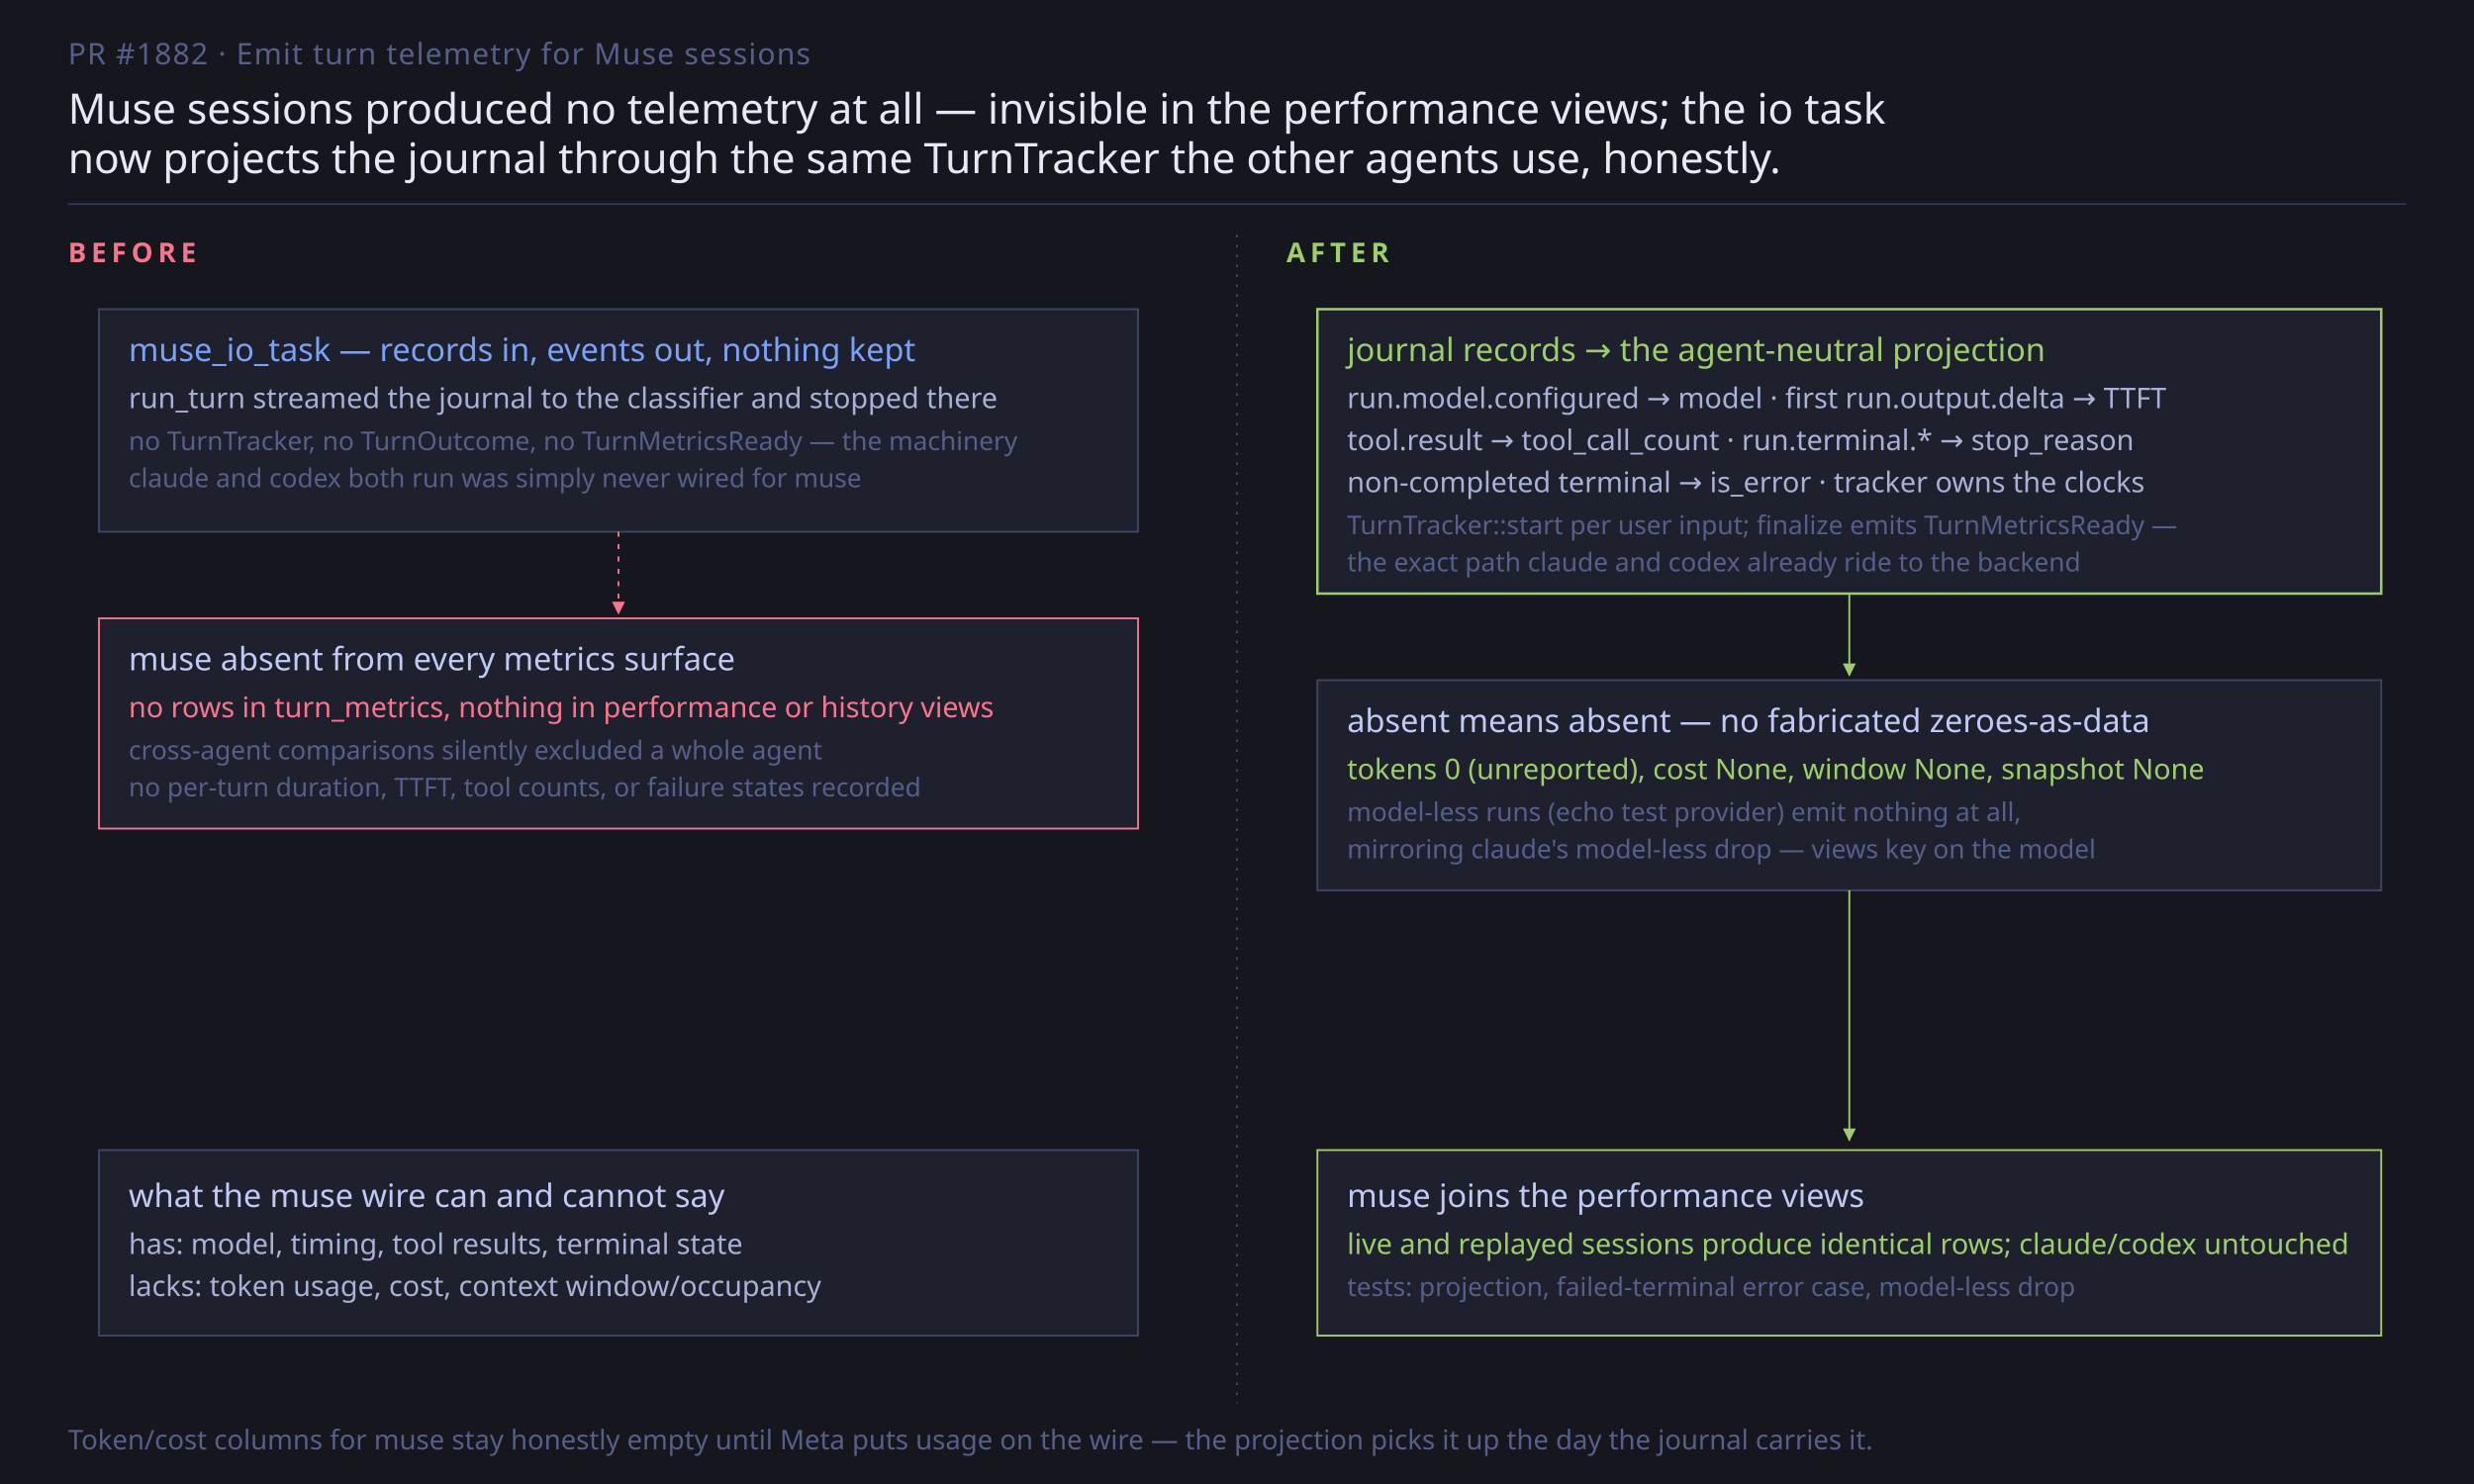
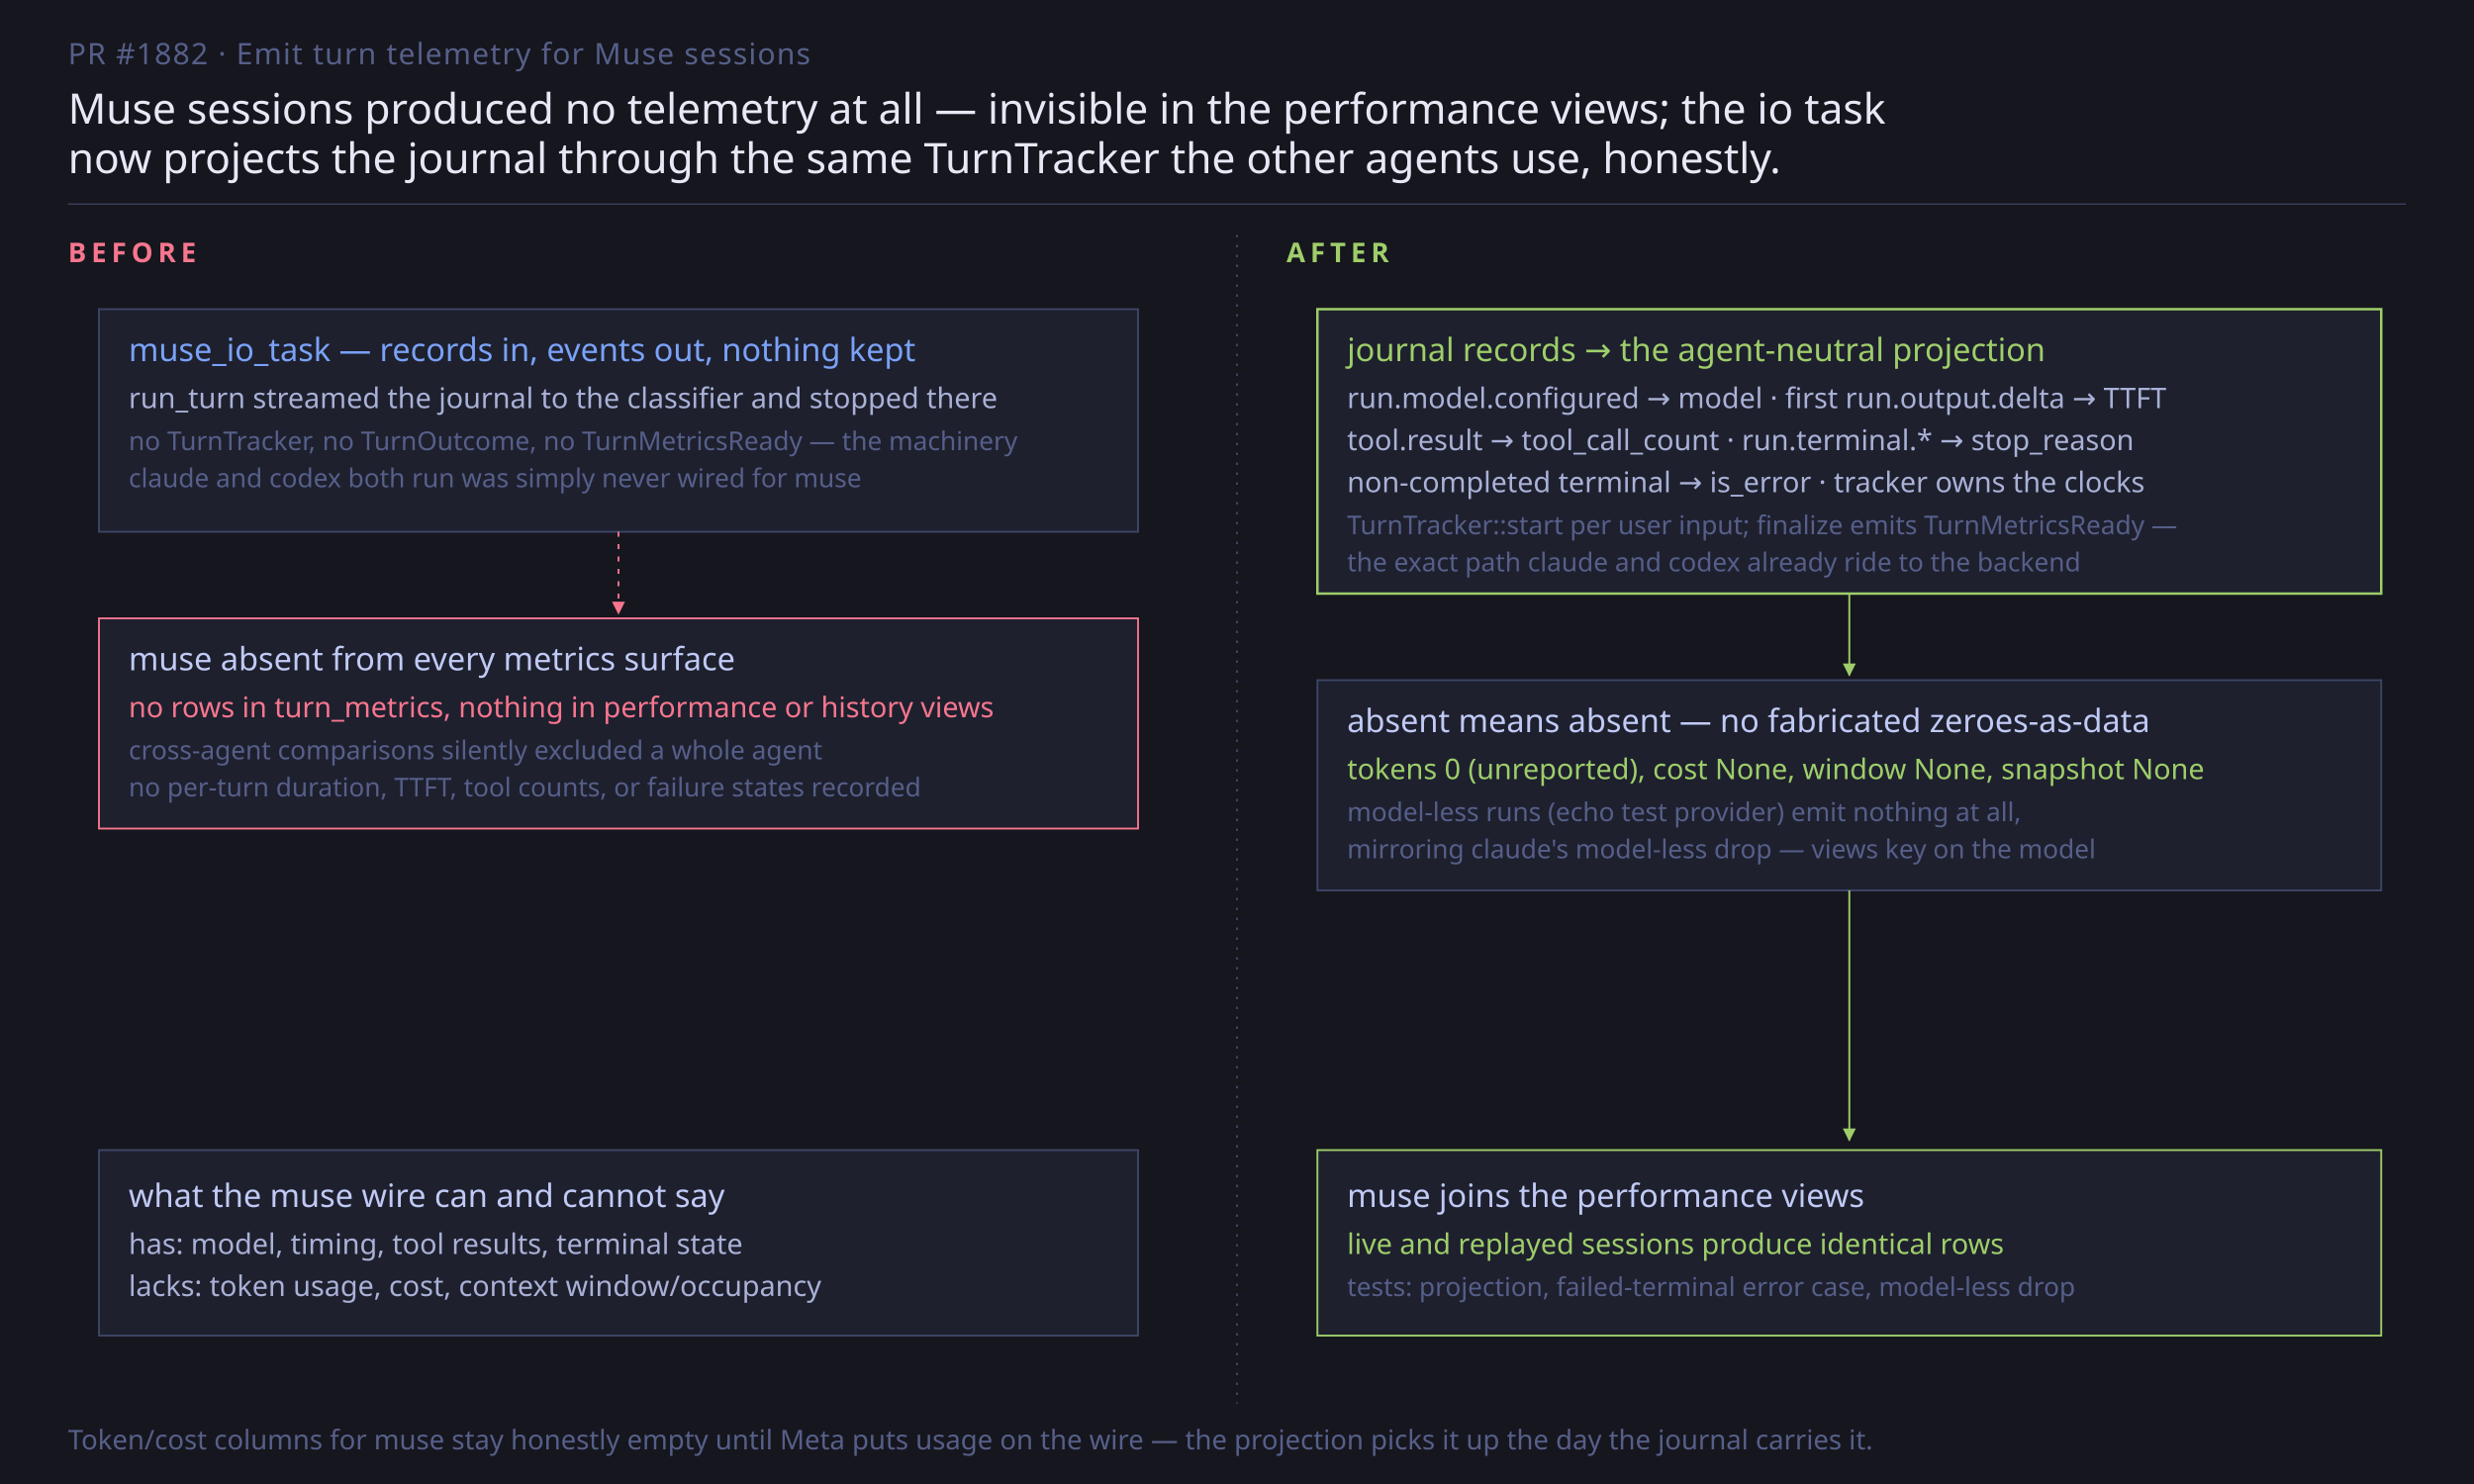
<svg xmlns="http://www.w3.org/2000/svg" viewBox="0 0 2000 1200" font-family="'Segoe UI', 'Noto Sans', 'DejaVu Sans', ui-sans-serif, system-ui, sans-serif">
  <rect x="0" y="0" width="2000" height="1200" fill="#16161e" />
  <defs>
    <marker id="arr-dim" viewBox="0 0 10 10" refX="9" refY="5" markerWidth="7" markerHeight="7" orient="auto-start-reverse">
      <path d="M0,0 L10,5 L0,10 z" fill="#565f89" />
    </marker>
    <marker id="arr-green" viewBox="0 0 10 10" refX="9" refY="5" markerWidth="7" markerHeight="7" orient="auto-start-reverse">
      <path d="M0,0 L10,5 L0,10 z" fill="#9ece6a" />
    </marker>
    <marker id="arr-red" viewBox="0 0 10 10" refX="9" refY="5" markerWidth="7" markerHeight="7" orient="auto-start-reverse">
      <path d="M0,0 L10,5 L0,10 z" fill="#f7768e" />
    </marker>
  </defs>
  <text x="55" y="52" font-size="24" letter-spacing="1" fill="#565f89">PR #1882 · Emit turn telemetry for Muse sessions</text>
  <text x="55" y="100" font-size="34" fill="#e6e9f5">Muse sessions produced no telemetry at all — invisible in the performance views; the io task</text>
  <text x="55" y="140" font-size="34" fill="#e6e9f5">now projects the journal through the same TurnTracker the other agents use, honestly.</text>
  <line x1="55" y1="165" x2="1945" y2="165" stroke="#3d4666" stroke-width="1" />
  <text x="55" y="212" font-size="22" font-weight="700" letter-spacing="4" fill="#f7768e">BEFORE</text>
  <text x="1040" y="212" font-size="22" font-weight="700" letter-spacing="4" fill="#9ece6a">AFTER</text>
  <line x1="1000" y1="190" x2="1000" y2="1135" stroke="#3d4666" stroke-width="1.5" stroke-dasharray="2 6" />
  <g>
    <rect x="80" y="250" width="840" height="180" fill="#1e202e" stroke="#3d4666" stroke-width="1.5" />
    <text x="104" y="292" font-size="26" fill="#7aa2f7">muse_io_task — records in, events out, nothing kept</text>
    <text x="104" y="330" font-size="23" fill="#a9b1d6">run_turn streamed the journal to the classifier and stopped there</text>
    <text x="104" y="364" font-size="21" fill="#565f89">no TurnTracker, no TurnOutcome, no TurnMetricsReady — the machinery</text>
    <text x="104" y="394" font-size="21" fill="#565f89">claude and codex both run was simply never wired for muse</text>
  </g>
  <line x1="500" y1="430" x2="500" y2="496" stroke="#f7768e" stroke-width="1.5" stroke-dasharray="4 6" marker-end="url(#arr-red)" />
  <g>
    <rect x="80" y="500" width="840" height="170" fill="#1e202e" stroke="#f7768e" stroke-width="1.5" />
    <text x="104" y="542" font-size="26" fill="#c0caf5">muse absent from every metrics surface</text>
    <text x="104" y="580" font-size="23" fill="#f7768e">no rows in turn_metrics, nothing in performance or history views</text>
    <text x="104" y="614" font-size="21" fill="#565f89">cross-agent comparisons silently excluded a whole agent</text>
    <text x="104" y="644" font-size="21" fill="#565f89">no per-turn duration, TTFT, tool counts, or failure states recorded</text>
  </g>
  <g>
    <rect x="80" y="930" width="840" height="150" fill="#1e202e" stroke="#3d4666" stroke-width="1.5" />
    <text x="104" y="976" font-size="26" fill="#c0caf5">what the muse wire can and cannot say</text>
    <text x="104" y="1014" font-size="23" fill="#a9b1d6">has: model, timing, tool results, terminal state</text>
    <text x="104" y="1048" font-size="23" fill="#a9b1d6">lacks: token usage, cost, context window/occupancy</text>
  </g>
  <g>
    <rect x="1065" y="250" width="860" height="230" fill="#1e202e" stroke="#9ece6a" stroke-width="2" />
    <text x="1089" y="292" font-size="26" fill="#9ece6a">journal records → the agent-neutral projection</text>
    <text x="1089" y="330" font-size="23" fill="#a9b1d6">run.model.configured → model · first run.output.delta → TTFT</text>
    <text x="1089" y="364" font-size="23" fill="#a9b1d6">tool.result → tool_call_count · run.terminal.* → stop_reason</text>
    <text x="1089" y="398" font-size="23" fill="#a9b1d6">non-completed terminal → is_error · tracker owns the clocks</text>
    <text x="1089" y="432" font-size="21" fill="#565f89">TurnTracker::start per user input; finalize emits TurnMetricsReady —</text>
    <text x="1089" y="462" font-size="21" fill="#565f89">the exact path claude and codex already ride to the backend</text>
  </g>
  <line x1="1495" y1="480" x2="1495" y2="546" stroke="#9ece6a" stroke-width="1.5" marker-end="url(#arr-green)" />
  <g>
    <rect x="1065" y="550" width="860" height="170" fill="#1e202e" stroke="#3d4666" stroke-width="1.5" />
    <text x="1089" y="592" font-size="26" fill="#c0caf5">absent means absent — no fabricated zeroes-as-data</text>
    <text x="1089" y="630" font-size="23" fill="#9ece6a">tokens 0 (unreported), cost None, window None, snapshot None</text>
    <text x="1089" y="664" font-size="21" fill="#565f89">model-less runs (echo test provider) emit nothing at all,</text>
    <text x="1089" y="694" font-size="21" fill="#565f89">mirroring claude's model-less drop — views key on the model</text>
  </g>
  <line x1="1495" y1="720" x2="1495" y2="922" stroke="#9ece6a" stroke-width="1.5" marker-end="url(#arr-green)" />
  <g>
    <rect x="1065" y="930" width="860" height="150" fill="#1e202e" stroke="#9ece6a" stroke-width="1.5" />
    <text x="1089" y="976" font-size="26" fill="#c0caf5">muse joins the performance views</text>
-     <text x="1089" y="1014" font-size="23" fill="#9ece6a">live and replayed sessions produce identical rows; claude/codex untouched</text>
+     <text x="1089" y="1014" font-size="23" fill="#9ece6a">live and replayed sessions produce identical rows</text>
    <text x="1089" y="1048" font-size="21" fill="#565f89">tests: projection, failed-terminal error case, model-less drop</text>
  </g>
  <text x="55" y="1172" font-size="22" fill="#565f89">Token/cost columns for muse stay honestly empty until Meta puts usage on the wire — the projection picks it up the day the journal carries it.</text>
</svg>
